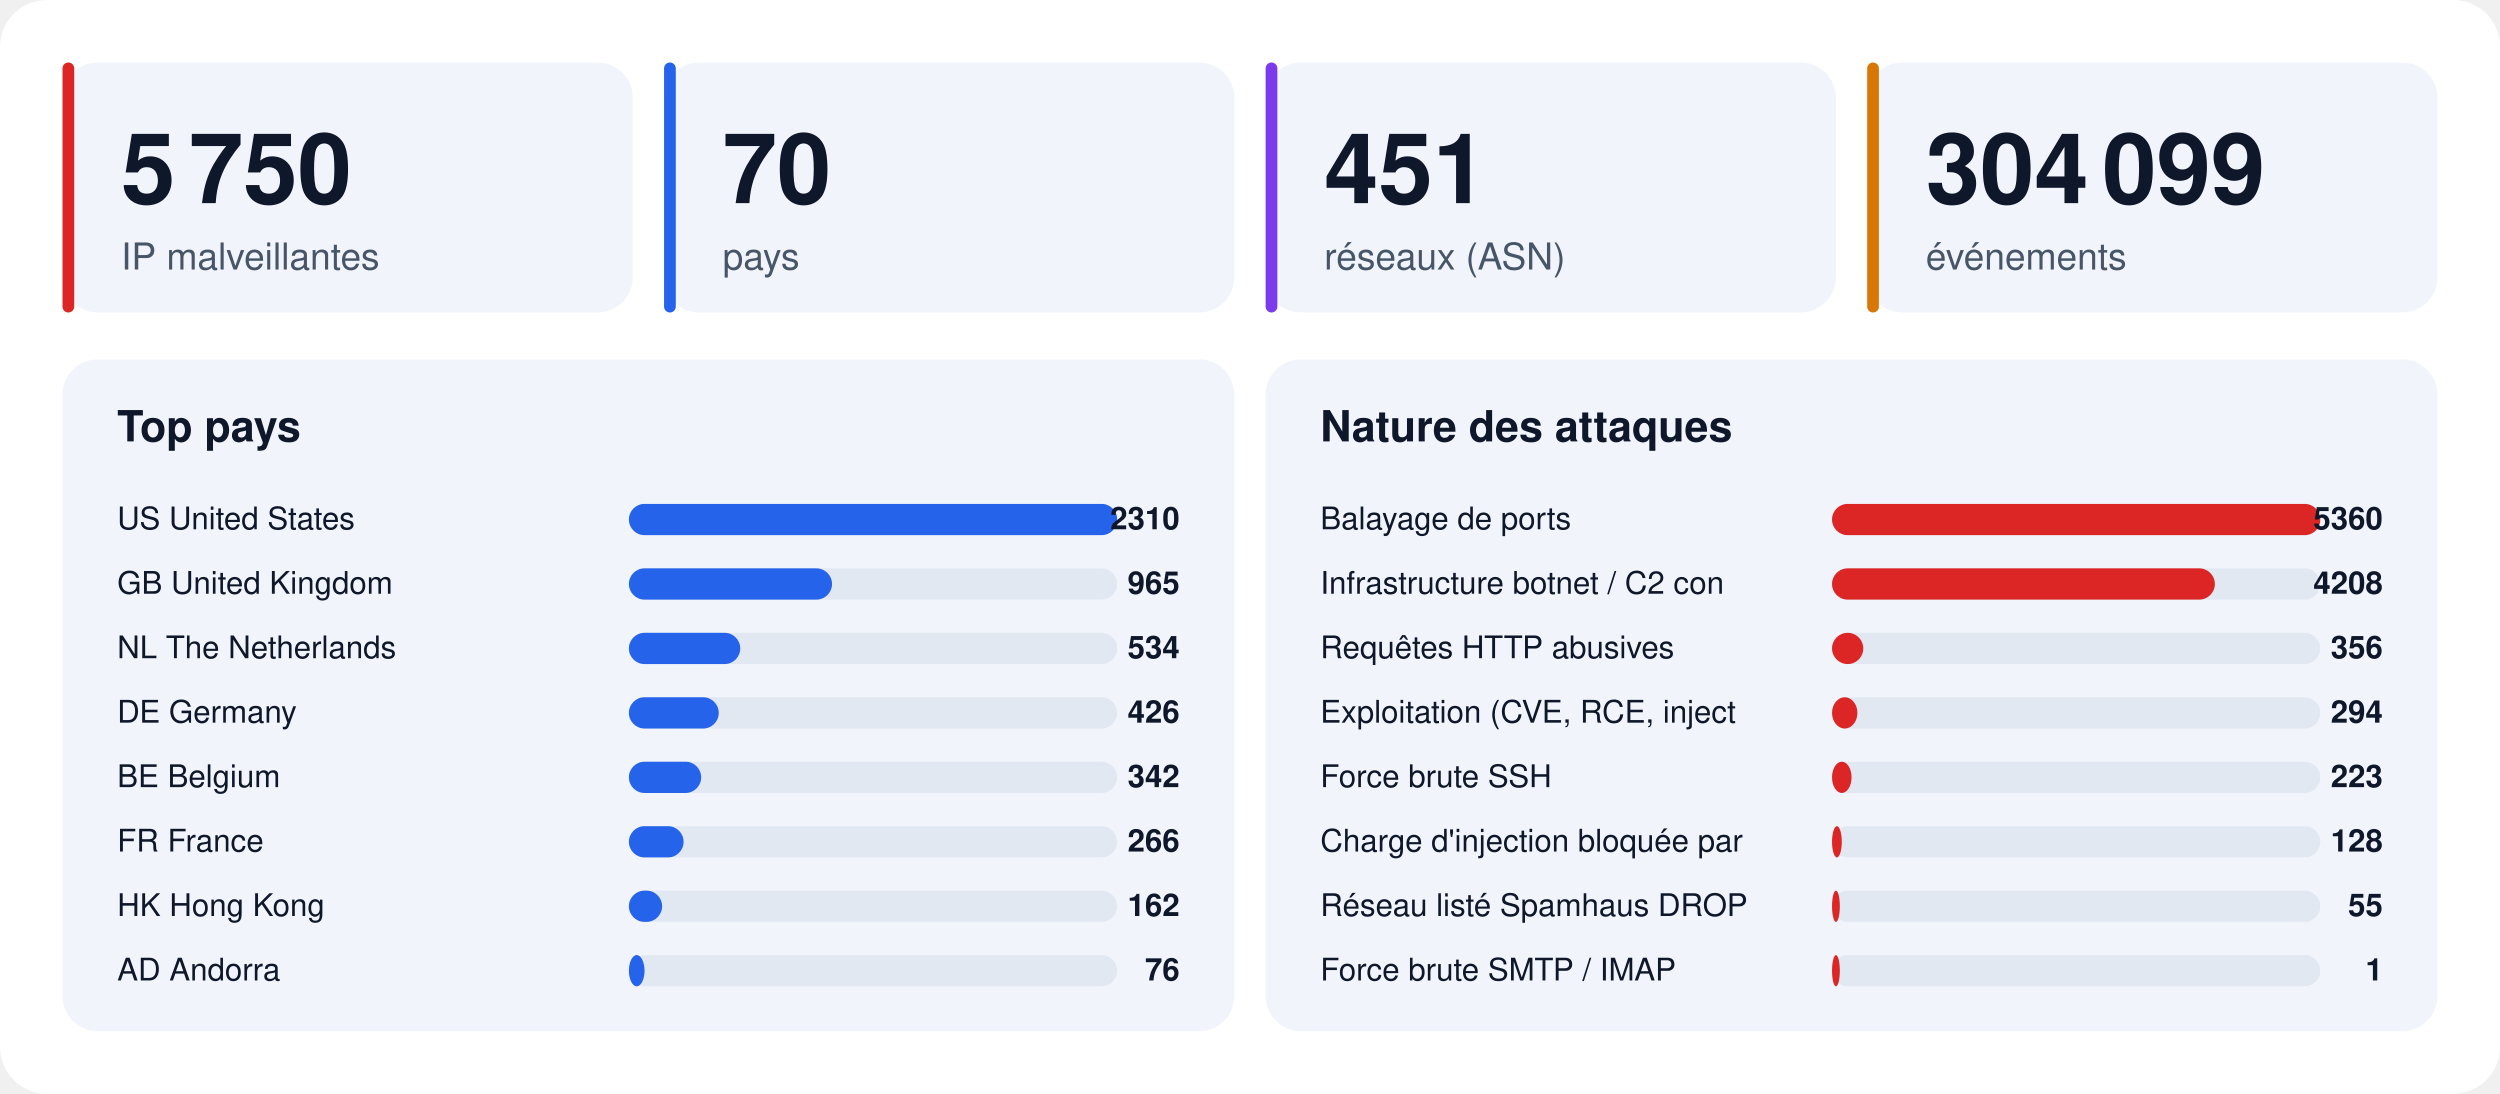
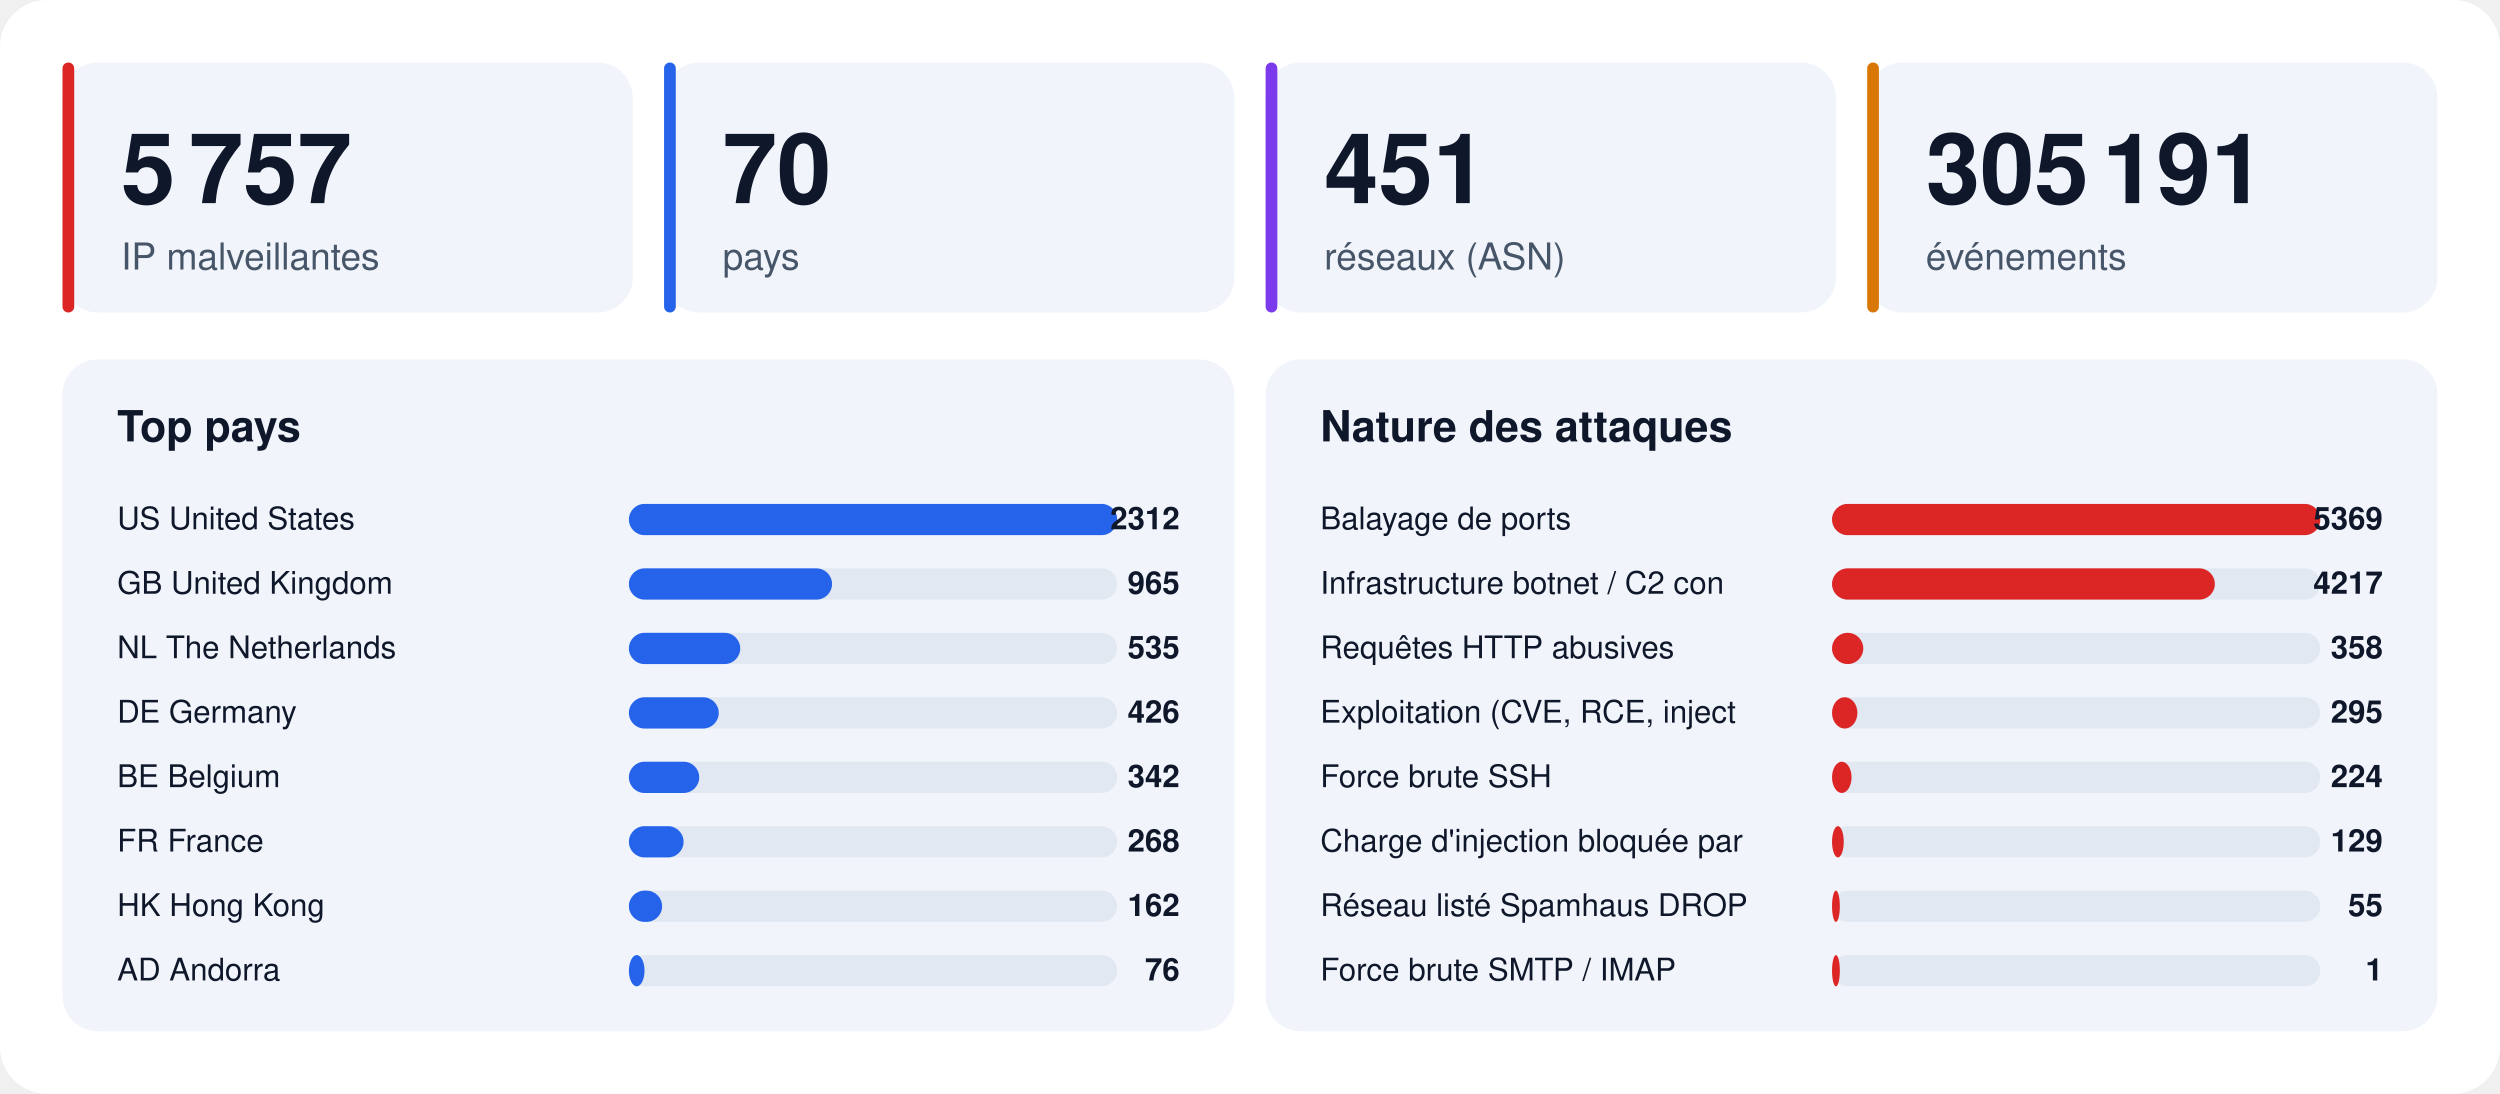
<svg xmlns="http://www.w3.org/2000/svg" width="1280" height="560" viewBox="0 0 1280 560" font-family="-apple-system,BlinkMacSystemFont,'Segoe UI',Helvetica,Arial,sans-serif">
  <rect width="1280" height="560" rx="24" fill="#ffffff" />
  <rect x="32" y="32" width="292" height="128" rx="18" fill="#f1f5fb" />
  <rect x="32" y="32" width="6" height="128" rx="3" fill="#dc2626" />
-   <text x="62" y="104" font-size="50" font-weight="800" fill="#0f172a">5 750</text>
+   <text x="62" y="104" font-size="50" font-weight="800" fill="#0f172a">5 757</text>
  <text x="62" y="138" font-size="19" fill="#475569">IP malveillantes</text>
  <rect x="340" y="32" width="292" height="128" rx="18" fill="#f1f5fb" />
  <rect x="340" y="32" width="6" height="128" rx="3" fill="#2563eb" />
  <text x="370" y="104" font-size="50" font-weight="800" fill="#0f172a">70</text>
  <text x="370" y="138" font-size="19" fill="#475569">pays</text>
  <rect x="648" y="32" width="292" height="128" rx="18" fill="#f1f5fb" />
  <rect x="648" y="32" width="6" height="128" rx="3" fill="#7c3aed" />
  <text x="678" y="104" font-size="50" font-weight="800" fill="#0f172a">451</text>
  <text x="678" y="138" font-size="19" fill="#475569">réseaux (ASN)</text>
  <rect x="956" y="32" width="292" height="128" rx="18" fill="#f1f5fb" />
  <rect x="956" y="32" width="6" height="128" rx="3" fill="#d97706" />
-   <text x="986" y="104" font-size="50" font-weight="800" fill="#0f172a">304 099</text>
+   <text x="986" y="104" font-size="50" font-weight="800" fill="#0f172a">305 191</text>
  <text x="986" y="138" font-size="19" fill="#475569">événements</text>
  <rect x="32" y="184" width="600" height="344" rx="18" fill="#f1f5fb" />
  <text x="60" y="226" font-size="22" font-weight="700" fill="#0f172a">Top pays</text>
  <text x="60" y="271" font-size="16" fill="#0f172a">US  United States</text>
  <rect x="322" y="258" width="250" height="16" rx="8" fill="#e2e8f2" />
  <rect x="322" y="258" width="250" height="16" rx="8" fill="#2563eb" />
-   <text x="604" y="271" font-size="16" font-weight="700" text-anchor="end" fill="#0f172a">2310</text>
+   <text x="604" y="271" font-size="16" font-weight="700" text-anchor="end" fill="#0f172a">2312</text>
  <text x="60" y="304" font-size="16" fill="#0f172a">GB  United Kingdom</text>
  <rect x="322" y="291" width="250" height="16" rx="8" fill="#e2e8f2" />
  <rect x="322" y="291" width="104" height="16" rx="8" fill="#2563eb" />
  <text x="604" y="304" font-size="16" font-weight="700" text-anchor="end" fill="#0f172a">965</text>
  <text x="60" y="337" font-size="16" fill="#0f172a">NL  The Netherlands</text>
  <rect x="322" y="324" width="250" height="16" rx="8" fill="#e2e8f2" />
  <rect x="322" y="324" width="57" height="16" rx="8" fill="#2563eb" />
-   <text x="604" y="337" font-size="16" font-weight="700" text-anchor="end" fill="#0f172a">534</text>
+   <text x="604" y="337" font-size="16" font-weight="700" text-anchor="end" fill="#0f172a">535</text>
  <text x="60" y="370" font-size="16" fill="#0f172a">DE  Germany</text>
  <rect x="322" y="357" width="250" height="16" rx="8" fill="#e2e8f2" />
  <rect x="322" y="357" width="46" height="16" rx="8" fill="#2563eb" />
  <text x="604" y="370" font-size="16" font-weight="700" text-anchor="end" fill="#0f172a">426</text>
  <text x="60" y="403" font-size="16" fill="#0f172a">BE  Belgium</text>
  <rect x="322" y="390" width="250" height="16" rx="8" fill="#e2e8f2" />
-   <rect x="322" y="390" width="37" height="16" rx="8" fill="#2563eb" />
+   <rect x="322" y="390" width="36" height="16" rx="8" fill="#2563eb" />
  <text x="604" y="403" font-size="16" font-weight="700" text-anchor="end" fill="#0f172a">342</text>
  <text x="60" y="436" font-size="16" fill="#0f172a">FR  France</text>
  <rect x="322" y="423" width="250" height="16" rx="8" fill="#e2e8f2" />
  <rect x="322" y="423" width="28" height="16" rx="8" fill="#2563eb" />
-   <text x="604" y="436" font-size="16" font-weight="700" text-anchor="end" fill="#0f172a">266</text>
+   <text x="604" y="436" font-size="16" font-weight="700" text-anchor="end" fill="#0f172a">268</text>
  <text x="60" y="469" font-size="16" fill="#0f172a">HK  Hong Kong</text>
  <rect x="322" y="456" width="250" height="16" rx="8" fill="#e2e8f2" />
  <rect x="322" y="456" width="17" height="16" rx="8" fill="#2563eb" />
  <text x="604" y="469" font-size="16" font-weight="700" text-anchor="end" fill="#0f172a">162</text>
  <text x="60" y="502" font-size="16" fill="#0f172a">AD  Andorra</text>
  <rect x="322" y="489" width="250" height="16" rx="8" fill="#e2e8f2" />
  <rect x="322" y="489" width="8" height="16" rx="8" fill="#2563eb" />
  <text x="604" y="502" font-size="16" font-weight="700" text-anchor="end" fill="#0f172a">76</text>
  <rect x="648" y="184" width="600" height="344" rx="18" fill="#f1f5fb" />
  <text x="676" y="226" font-size="22" font-weight="700" fill="#0f172a">Nature des attaques</text>
  <text x="676" y="271" font-size="16" fill="#0f172a">Balayage de ports</text>
  <rect x="938" y="258" width="250" height="16" rx="8" fill="#e2e8f2" />
  <rect x="938" y="258" width="250" height="16" rx="8" fill="#dc2626" />
-   <text x="1220" y="271" font-size="16" font-weight="700" text-anchor="end" fill="#0f172a">5360</text>
+   <text x="1220" y="271" font-size="16" font-weight="700" text-anchor="end" fill="#0f172a">5369</text>
  <text x="676" y="304" font-size="16" fill="#0f172a">Infrastructure botnet / C2 con</text>
  <rect x="938" y="291" width="250" height="16" rx="8" fill="#e2e8f2" />
  <rect x="938" y="291" width="196" height="16" rx="8" fill="#dc2626" />
-   <text x="1220" y="304" font-size="16" font-weight="700" text-anchor="end" fill="#0f172a">4208</text>
+   <text x="1220" y="304" font-size="16" font-weight="700" text-anchor="end" fill="#0f172a">4217</text>
  <text x="676" y="337" font-size="16" fill="#0f172a">Requêtes HTTP abusives</text>
  <rect x="938" y="324" width="250" height="16" rx="8" fill="#e2e8f2" />
  <rect x="938" y="324" width="16" height="16" rx="8" fill="#dc2626" />
-   <text x="1220" y="337" font-size="16" font-weight="700" text-anchor="end" fill="#0f172a">356</text>
+   <text x="1220" y="337" font-size="16" font-weight="700" text-anchor="end" fill="#0f172a">358</text>
  <text x="676" y="370" font-size="16" fill="#0f172a">Exploitation (CVE, RCE, inject</text>
  <rect x="938" y="357" width="250" height="16" rx="8" fill="#e2e8f2" />
  <rect x="938" y="357" width="13" height="16" rx="8" fill="#dc2626" />
-   <text x="1220" y="370" font-size="16" font-weight="700" text-anchor="end" fill="#0f172a">294</text>
+   <text x="1220" y="370" font-size="16" font-weight="700" text-anchor="end" fill="#0f172a">295</text>
  <text x="676" y="403" font-size="16" fill="#0f172a">Force brute SSH</text>
  <rect x="938" y="390" width="250" height="16" rx="8" fill="#e2e8f2" />
  <rect x="938" y="390" width="10" height="16" rx="8" fill="#dc2626" />
-   <text x="1220" y="403" font-size="16" font-weight="700" text-anchor="end" fill="#0f172a">223</text>
+   <text x="1220" y="403" font-size="16" font-weight="700" text-anchor="end" fill="#0f172a">224</text>
  <text x="676" y="436" font-size="16" fill="#0f172a">Charge d'injection bloquée par</text>
  <rect x="938" y="423" width="250" height="16" rx="8" fill="#e2e8f2" />
-   <rect x="938" y="423" width="5" height="16" rx="8" fill="#dc2626" />
-   <text x="1220" y="436" font-size="16" font-weight="700" text-anchor="end" fill="#0f172a">128</text>
+   <rect x="938" y="423" width="6" height="16" rx="8" fill="#dc2626" />
+   <text x="1220" y="436" font-size="16" font-weight="700" text-anchor="end" fill="#0f172a">129</text>
  <text x="676" y="469" font-size="16" fill="#0f172a">Réseau listé Spamhaus DROP</text>
  <rect x="938" y="456" width="250" height="16" rx="8" fill="#e2e8f2" />
  <rect x="938" y="456" width="4" height="16" rx="8" fill="#dc2626" />
  <text x="1220" y="469" font-size="16" font-weight="700" text-anchor="end" fill="#0f172a">55</text>
  <text x="676" y="502" font-size="16" fill="#0f172a">Force brute SMTP / IMAP</text>
  <rect x="938" y="489" width="250" height="16" rx="8" fill="#e2e8f2" />
  <rect x="938" y="489" width="4" height="16" rx="8" fill="#dc2626" />
  <text x="1220" y="502" font-size="16" font-weight="700" text-anchor="end" fill="#0f172a">1</text>
</svg>
